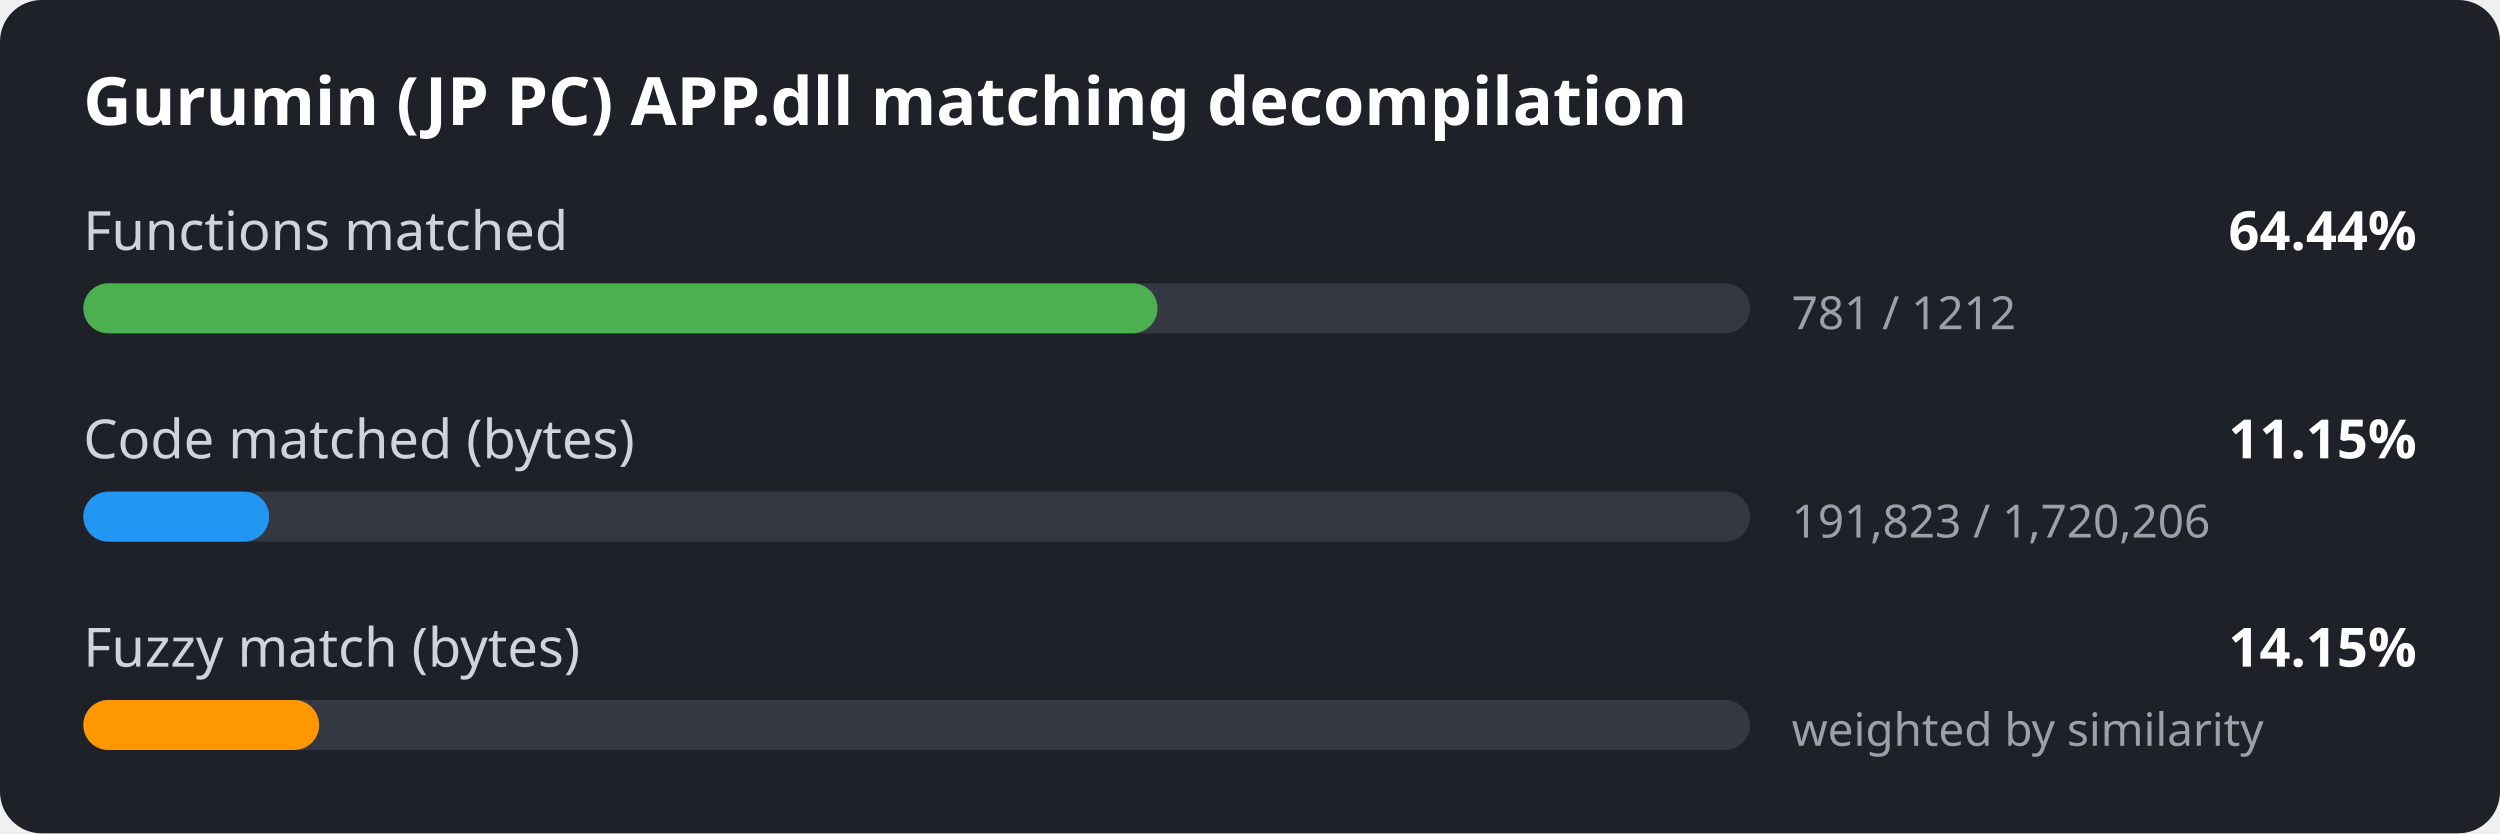
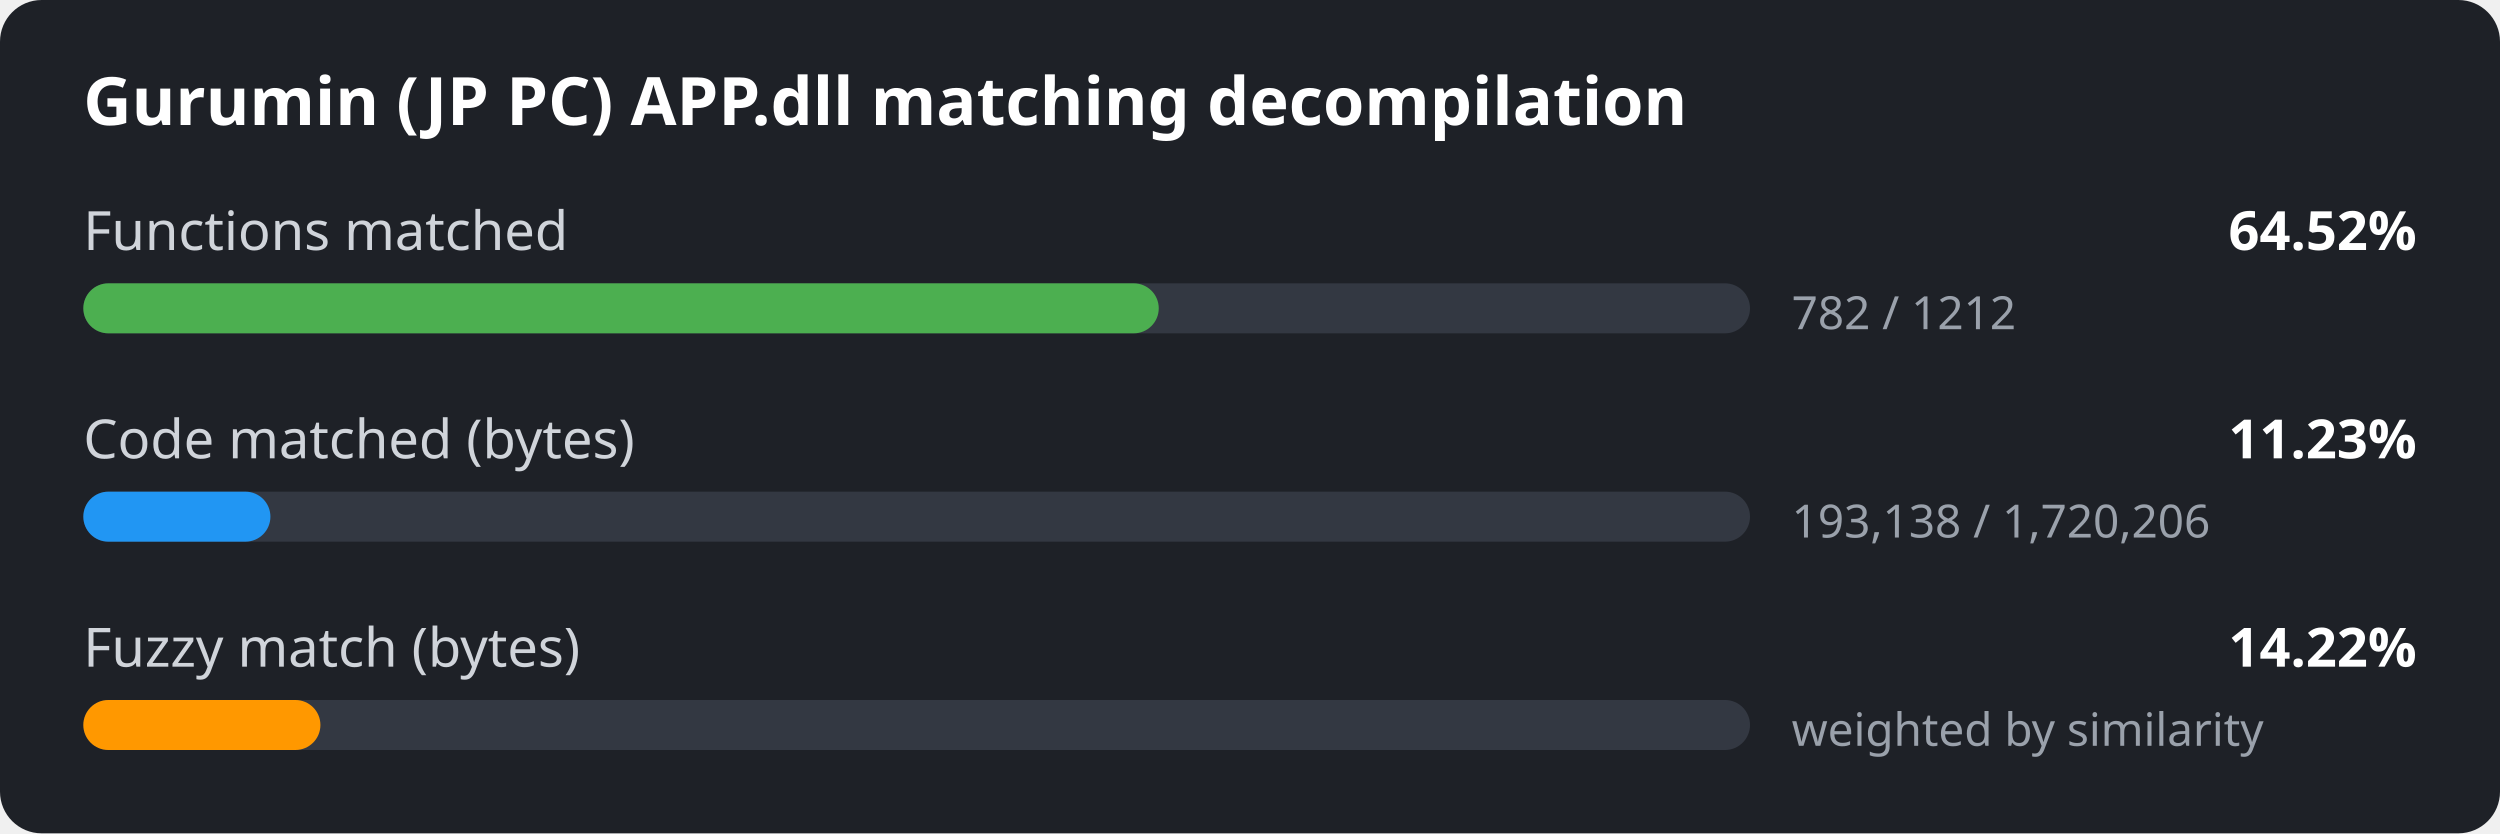
<svg xmlns="http://www.w3.org/2000/svg" width="600" height="200" viewBox="0 0 600 200">
  <style>
.bg { fill: #1e2127; }
.title { font: 600 16px sans-serif; fill: #ffffff; }
.label { font: 13px sans-serif; fill: #d0d4da; }
.value { font: 600 13px sans-serif; fill: #ffffff; }
.detail { font: 11px sans-serif; fill: #9aa1ab; }
.track { fill: #333842; }
</style>
  <rect width="600" height="200" rx="10" class="bg" />
  <text x="20" y="30" class="title">Gurumin (JP PC) APP.dll matching decompilation</text>
  <text x="20" y="60" class="label">Functions matched</text>
-   <text x="580" y="60" class="value" text-anchor="end">64.44%</text>
+   <text x="580" y="60" class="value" text-anchor="end">64.52%</text>
  <rect x="20" y="68" width="400" height="12" rx="6" class="track" />
-   <rect x="20" y="68" width="257.8" height="12" rx="6" fill="#4caf50" />
-   <text x="430" y="79" class="detail">781 / 1212</text>
+   <rect x="20" y="68" width="258.1" height="12" rx="6" fill="#4caf50" />
+   <text x="430" y="79" class="detail">782 / 1212</text>
  <text x="20" y="110" class="label">Code matched (bytes)</text>
-   <text x="580" y="110" class="value" text-anchor="end">11.15%</text>
+   <text x="580" y="110" class="value" text-anchor="end">11.23%</text>
  <rect x="20" y="118" width="400" height="12" rx="6" class="track" />
-   <rect x="20" y="118" width="44.6" height="12" rx="6" fill="#2196f3" />
-   <text x="430" y="129" class="detail">191,823 / 1,720,206</text>
+   <rect x="20" y="118" width="44.9" height="12" rx="6" fill="#2196f3" />
+   <text x="430" y="129" class="detail">193,138 / 1,720,206</text>
  <text x="20" y="160" class="label">Fuzzy match (bytes)</text>
-   <text x="580" y="160" class="value" text-anchor="end">14.15%</text>
+   <text x="580" y="160" class="value" text-anchor="end">14.22%</text>
  <rect x="20" y="168" width="400" height="12" rx="6" class="track" />
-   <rect x="20" y="168" width="56.6" height="12" rx="6" fill="#ff9800" />
+   <rect x="20" y="168" width="56.9" height="12" rx="6" fill="#ff9800" />
  <text x="430" y="179" class="detail">weighted by similarity</text>
</svg>
